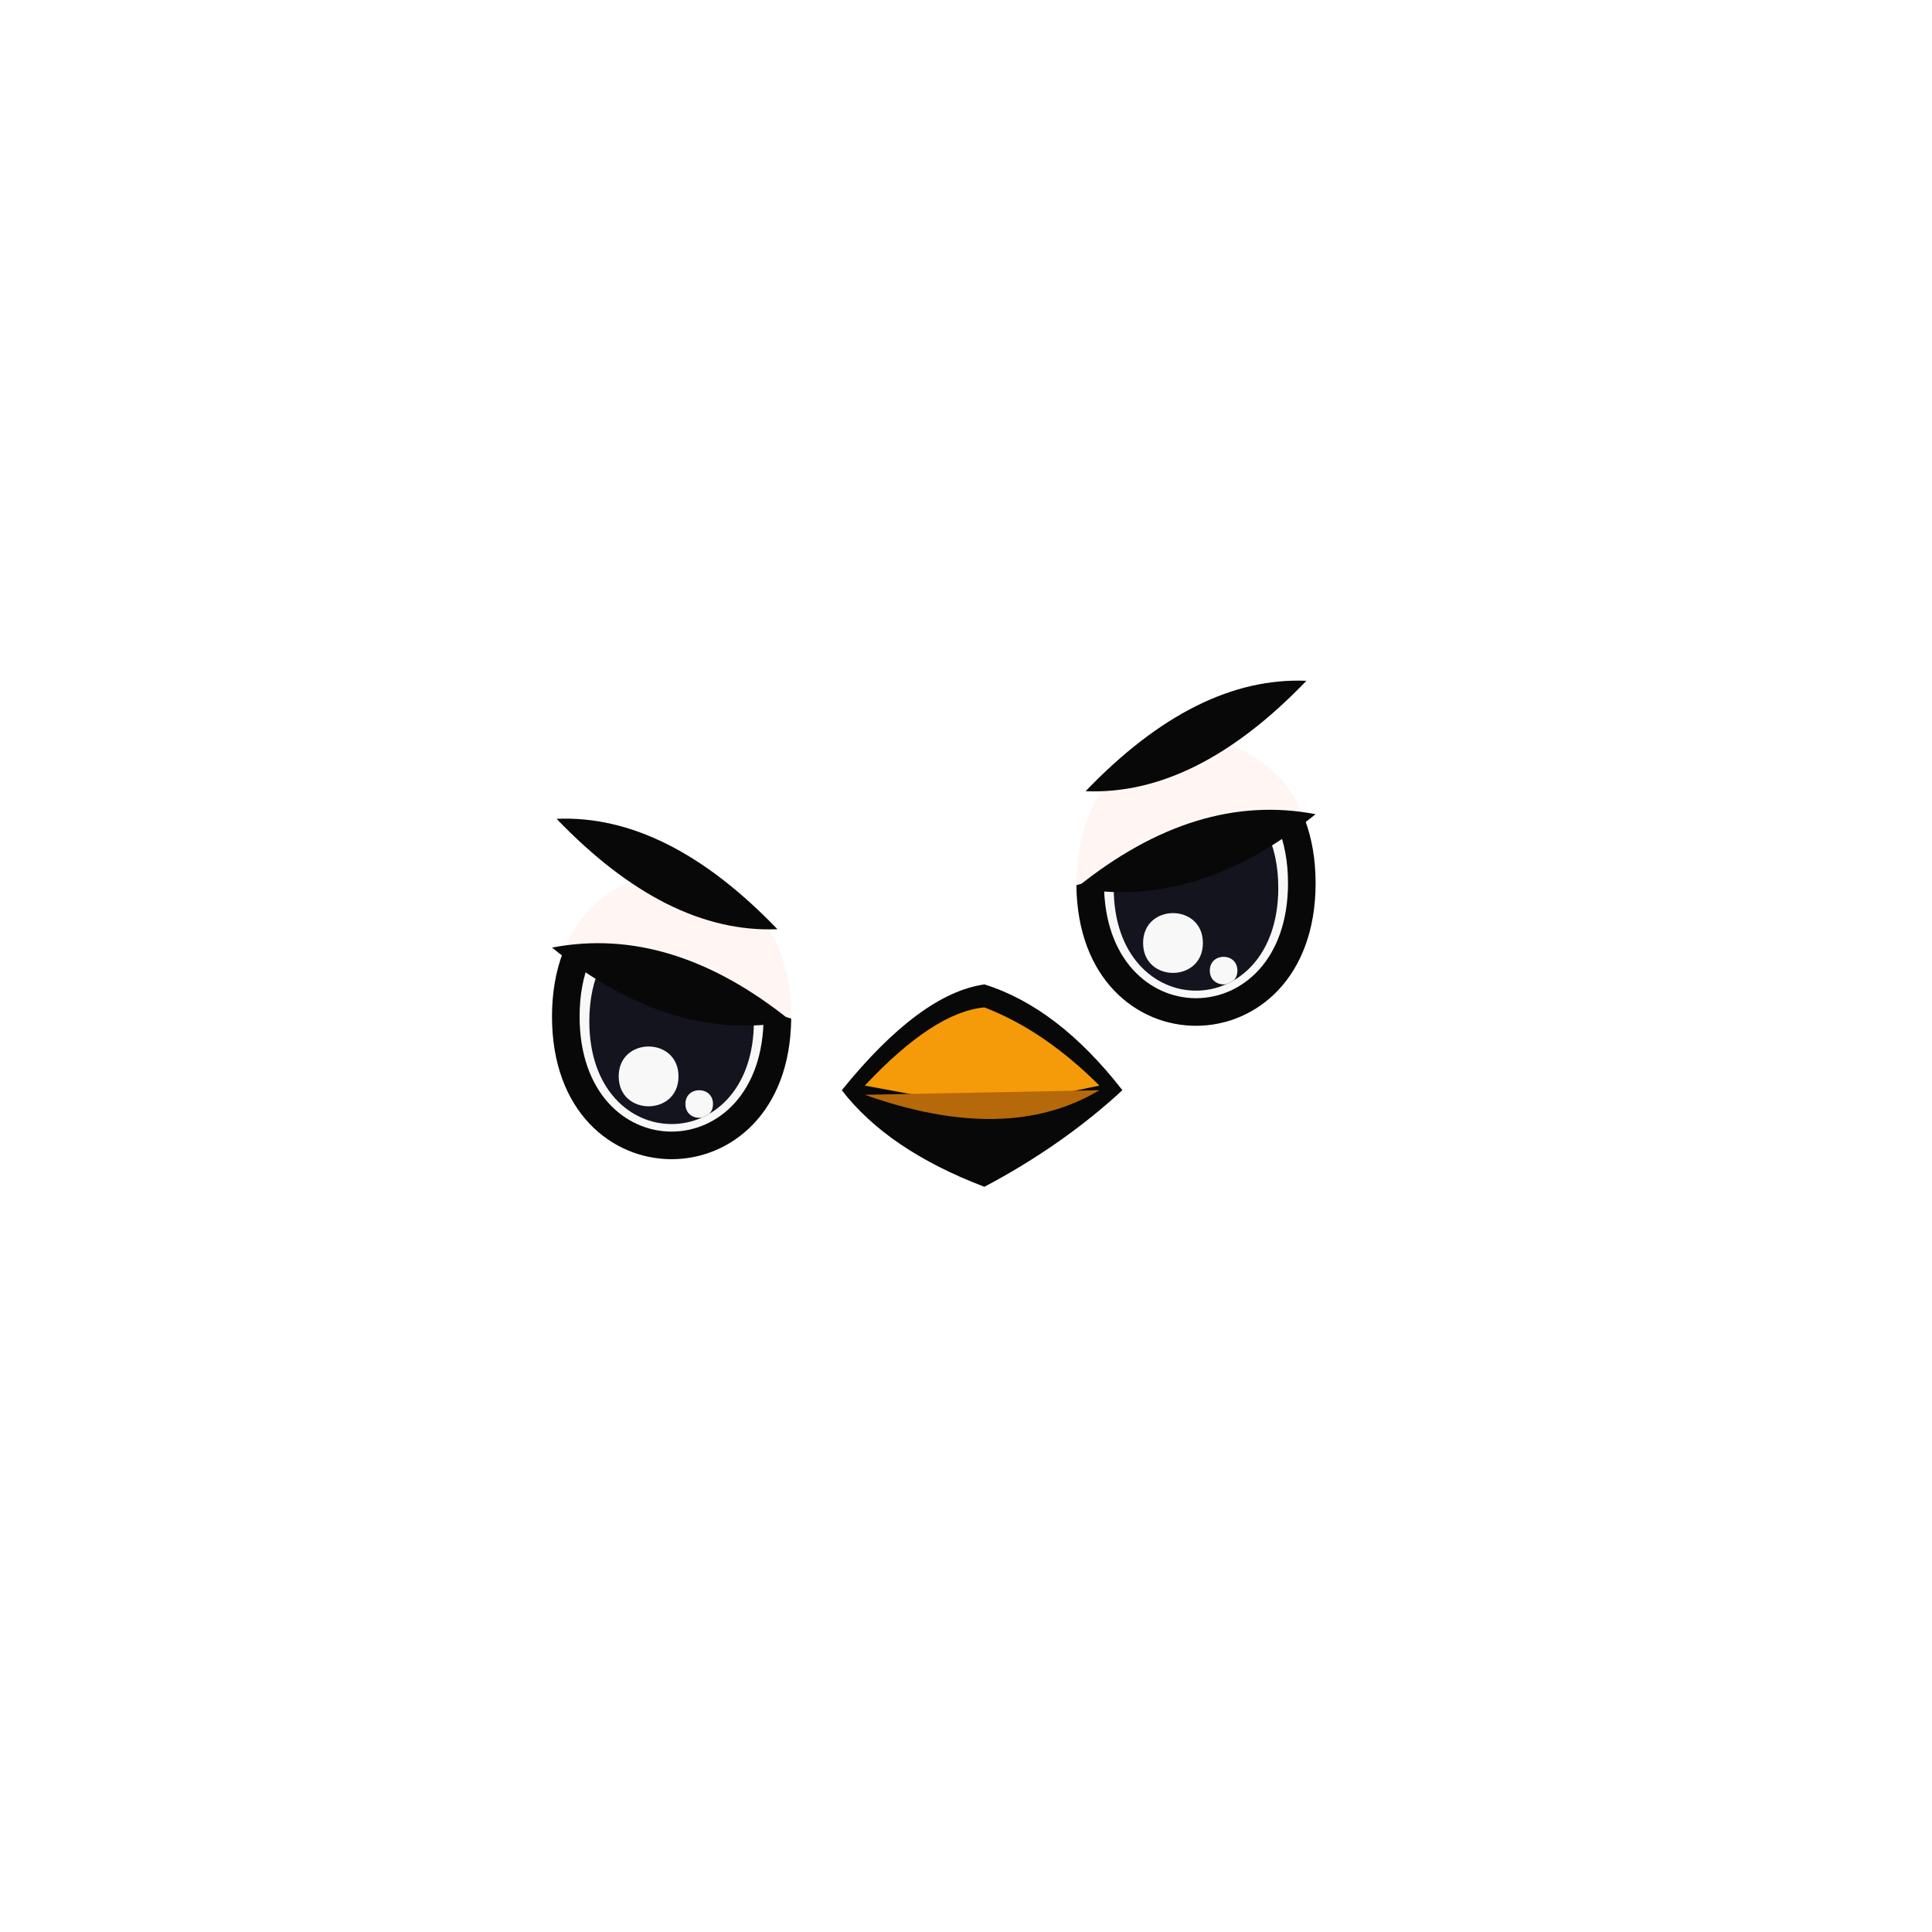
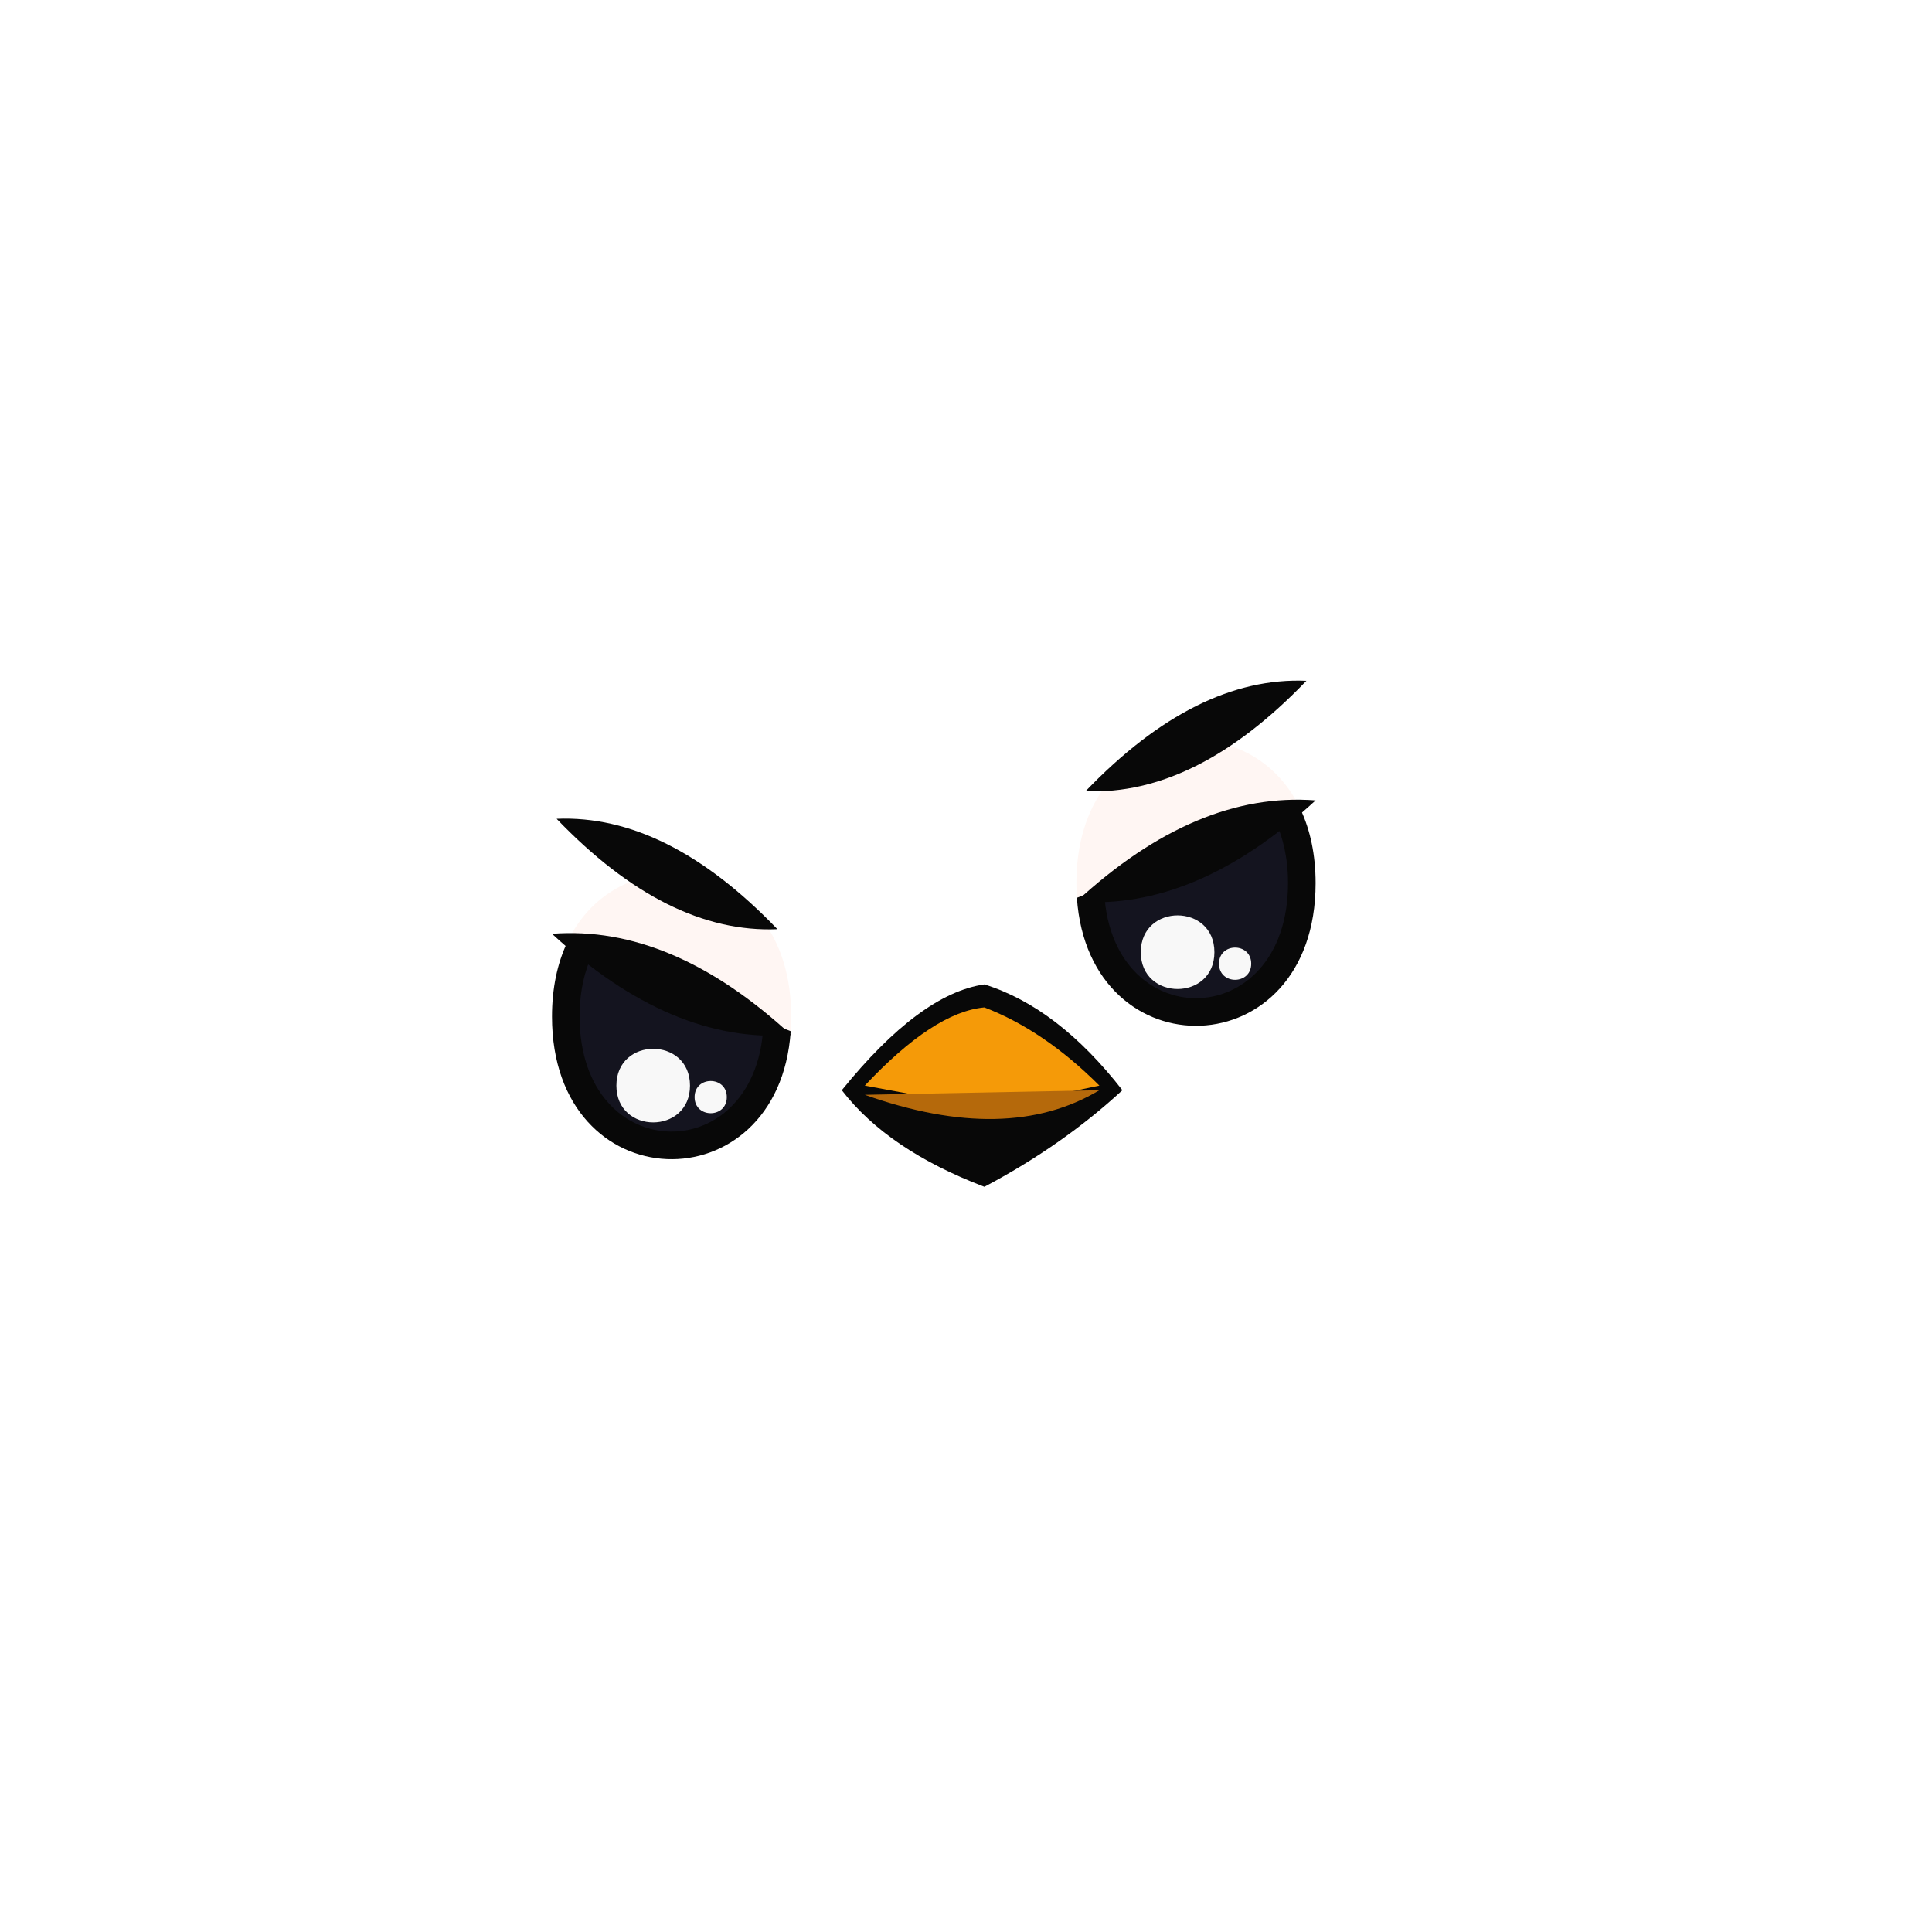
<svg xmlns="http://www.w3.org/2000/svg" viewBox="0 0 420 420">
  <g class="sthings-face" data-face="angry">
-     <path fill="#fff6f3" fill-rule="evenodd" d="M122.311 207.232C132.39 180.337 172 184.926 172 221C172 221.143 171.999 221.286 171.998 221.428L122.311 207.232Z" />
-     <path fill="#080808" fill-rule="evenodd" d="M120 221C120 215.742 120.842 211.152 122.311 207.232L171.998 221.428C171.64 262.332 120 262.189 120 221Z" />
-     <path fill="#f8f8f8" fill-rule="evenodd" d="M126 221C126 216.306 126.793 212.274 128.156 208.902L165.98 219.708C165.993 220.133 166 220.564 166 221C166 254.333 126 254.333 126 221Z" />
-     <path fill="#14141f" fill-rule="evenodd" d="M128.111 222C128.111 217.061 129.093 212.94 130.732 209.638L163.768 219.077C163.848 220.017 163.889 220.991 163.889 222C163.889 251.813 128.111 251.813 128.111 222Z" />
-     <path fill="#f8f8f8" fill-rule="evenodd" d="M134.5 234C134.5 225.334 147.5 225.334 147.5 234C147.5 242.666 134.5 242.666 134.5 234Z" />
-     <path fill="#f8f8f8" fill-rule="evenodd" d="M149 240C149 236 155 236 155 240C155 240.926 154.679 241.637 154.184 242.135C153.67 242.435 153.145 242.705 152.61 242.944C150.937 243.254 149 242.273 149 240Z" />
-     <path fill="#080808" fill-rule="evenodd" d="M120 206Q146 201 172 222Q146 227 120 206Z" />
-     <path fill="#fff6f3" fill-rule="evenodd" d="M234 192C234 155.926 273.61 151.337 283.689 178.232L234.002 192.428C234.001 192.286 234 192.143 234 192Z" />
-     <path fill="#080808" fill-rule="evenodd" d="M283.689 178.232C285.158 182.152 286 186.742 286 192C286 233.189 234.36 233.332 234.002 192.428L283.689 178.232Z" />
-     <path fill="#f8f8f8" fill-rule="evenodd" d="M240 192C240 191.564 240.007 191.133 240.02 190.708L277.844 179.902C279.207 183.274 280 187.306 280 192C280 225.333 240 225.333 240 192Z" />
-     <path fill="#14141f" fill-rule="evenodd" d="M242.111 193C242.111 191.991 242.152 191.017 242.232 190.077L275.268 180.638C276.907 183.94 277.889 188.061 277.889 193C277.889 222.813 242.111 222.813 242.111 193Z" />
-     <path fill="#f8f8f8" fill-rule="evenodd" d="M248.5 205C248.5 196.334 261.5 196.334 261.5 205C261.5 213.666 248.5 213.666 248.5 205Z" />
-     <path fill="#f8f8f8" fill-rule="evenodd" d="M263 211C263 207 269 207 269 211C269 211.926 268.679 212.637 268.184 213.135C267.67 213.435 267.145 213.705 266.61 213.944C264.937 214.254 263 213.273 263 211Z" />
-     <path fill="#080808" fill-rule="evenodd" d="M234 193Q260 172 286 177Q260 198 234 193Z" />
+     <path fill="#fff6f3" fill-rule="evenodd" d="M123.223 205.052C134.571 180.618 172 185.934 172 221C172 222.086 171.964 223.144 171.894 224.173L123.223 205.052Z" />
+     <path fill="#080808" fill-rule="evenodd" d="M120 221C120 214.734 121.195 209.418 123.223 205.052L171.894 224.173C169.303 262.304 120 261.246 120 221Z" />
+     <path fill="#14141f" fill-rule="evenodd" d="M126 221C126 215.526 127.079 210.951 128.882 207.275L165.991 221.854C165.314 254.33 126 254.045 126 221Z" />
+     <path fill="#f8f8f8" fill-rule="evenodd" d="M134 236C134 225.334 150 225.334 150 236C150 246.666 134 246.666 134 236Z" />
+     <path fill="#f8f8f8" fill-rule="evenodd" d="M151 238.5C151 233.833 158 233.833 158 238.5C158 243.167 151 243.167 151 238.5Z" />
+     <path fill="#080808" fill-rule="evenodd" d="M120 203Q146 201 172 225Q146 227 120 203Z" />
+     <path fill="#fff6f3" fill-rule="evenodd" d="M234 192C234 156.934 271.429 151.618 282.777 176.052L234.106 195.173C234.036 194.144 234 193.086 234 192Z" />
+     <path fill="#080808" fill-rule="evenodd" d="M282.777 176.052C284.805 180.418 286 185.734 286 192C286 232.246 236.697 233.304 234.106 195.173L282.777 176.052Z" />
+     <path fill="#14141f" fill-rule="evenodd" d="M277.118 178.275C278.921 181.951 280 186.526 280 192C280 225.045 240.686 225.33 240.009 192.854L277.118 178.275Z" />
+     <path fill="#f8f8f8" fill-rule="evenodd" d="M248 207C248 196.334 264 196.334 264 207C264 217.666 248 217.666 248 207Z" />
+     <path fill="#f8f8f8" fill-rule="evenodd" d="M265 209.5C265 204.833 272 204.833 272 209.5C272 214.167 265 214.167 265 209.5Z" />
+     <path fill="#080808" fill-rule="evenodd" d="M234 196Q260 172 286 174Q260 198 234 196Z" />
    <path fill="#080808" fill-rule="evenodd" d="M121 178Q145 177 169 202Q145 203 121 178Z" />
    <path fill="#080808" fill-rule="evenodd" d="M236 172Q260 147 284 148Q260 173 236 172Z" />
    <g data-pip-part="beak">
      <path fill="#080808" fill-rule="evenodd" d="M183 237Q200 216 214 214Q230 219 244 237Q231 249 214 258Q193 250 183 237Z" />
      <path fill="#f59a08" fill-rule="evenodd" d="M188 236Q203 220 214 219Q227 224 239 236L215 241L188 236Z" />
      <path fill="#b5690b" fill-rule="evenodd" d="M188 238 239 237Q219 249 188 238Z" />
    </g>
  </g>
</svg>
